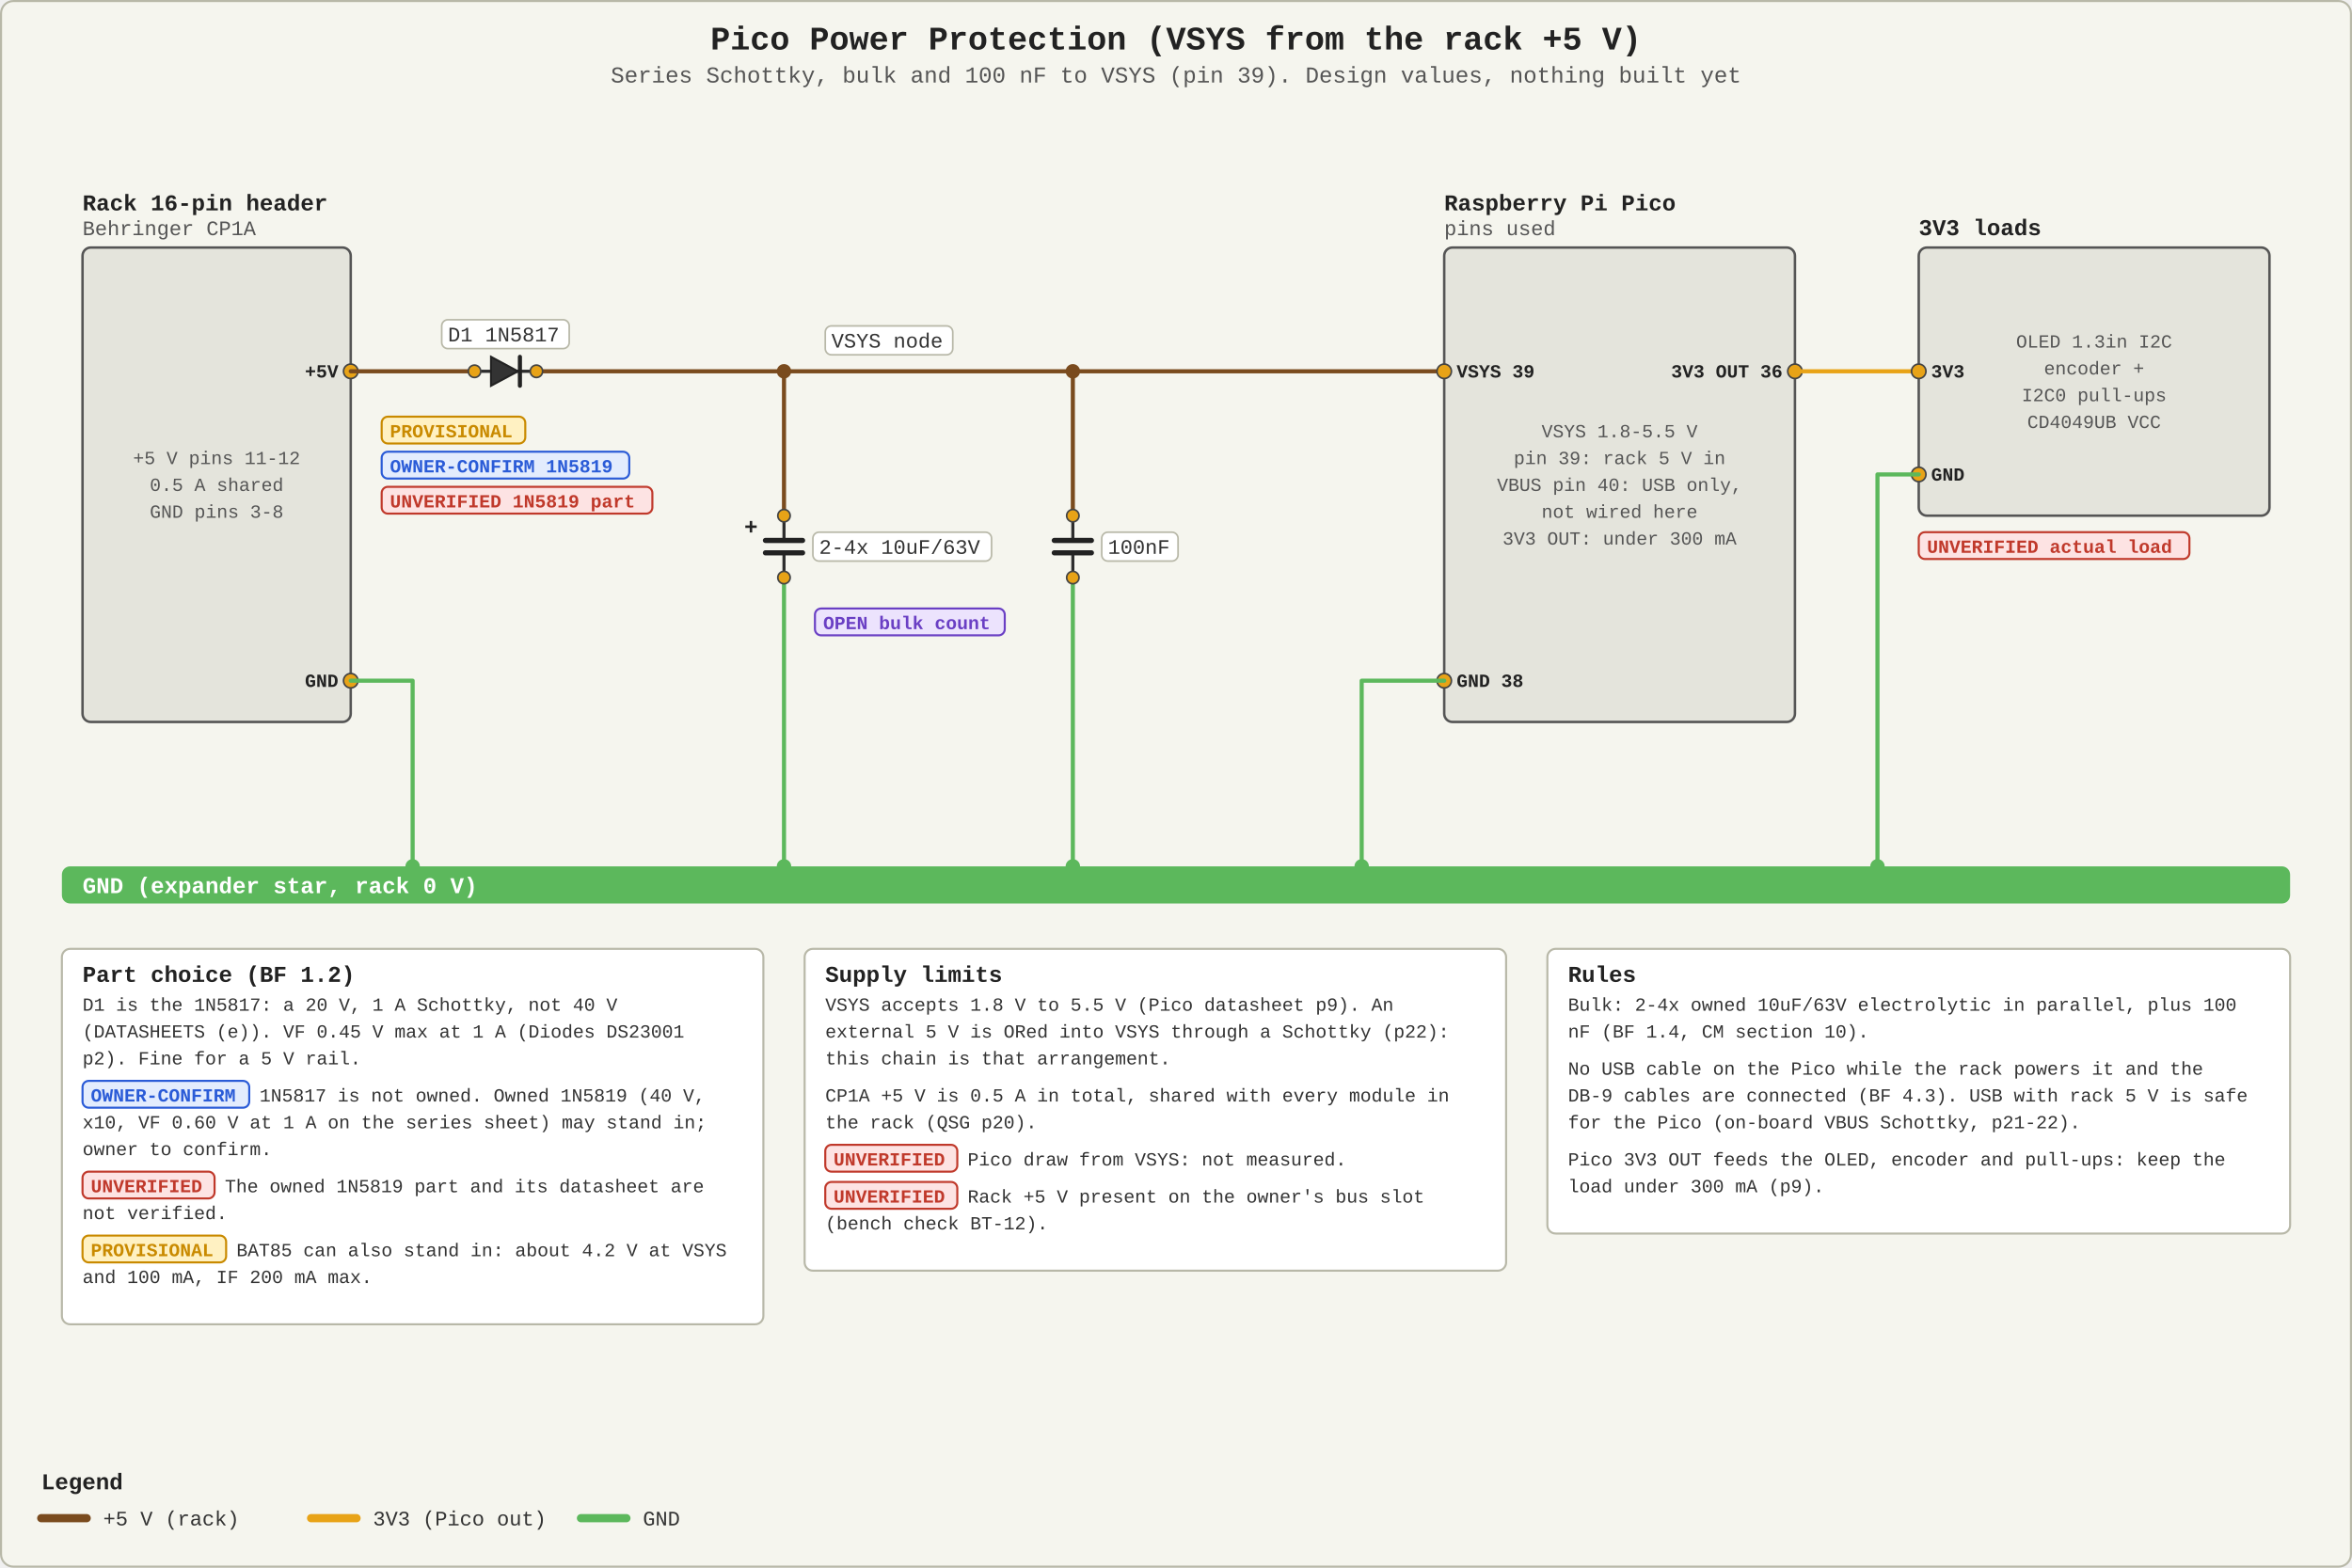
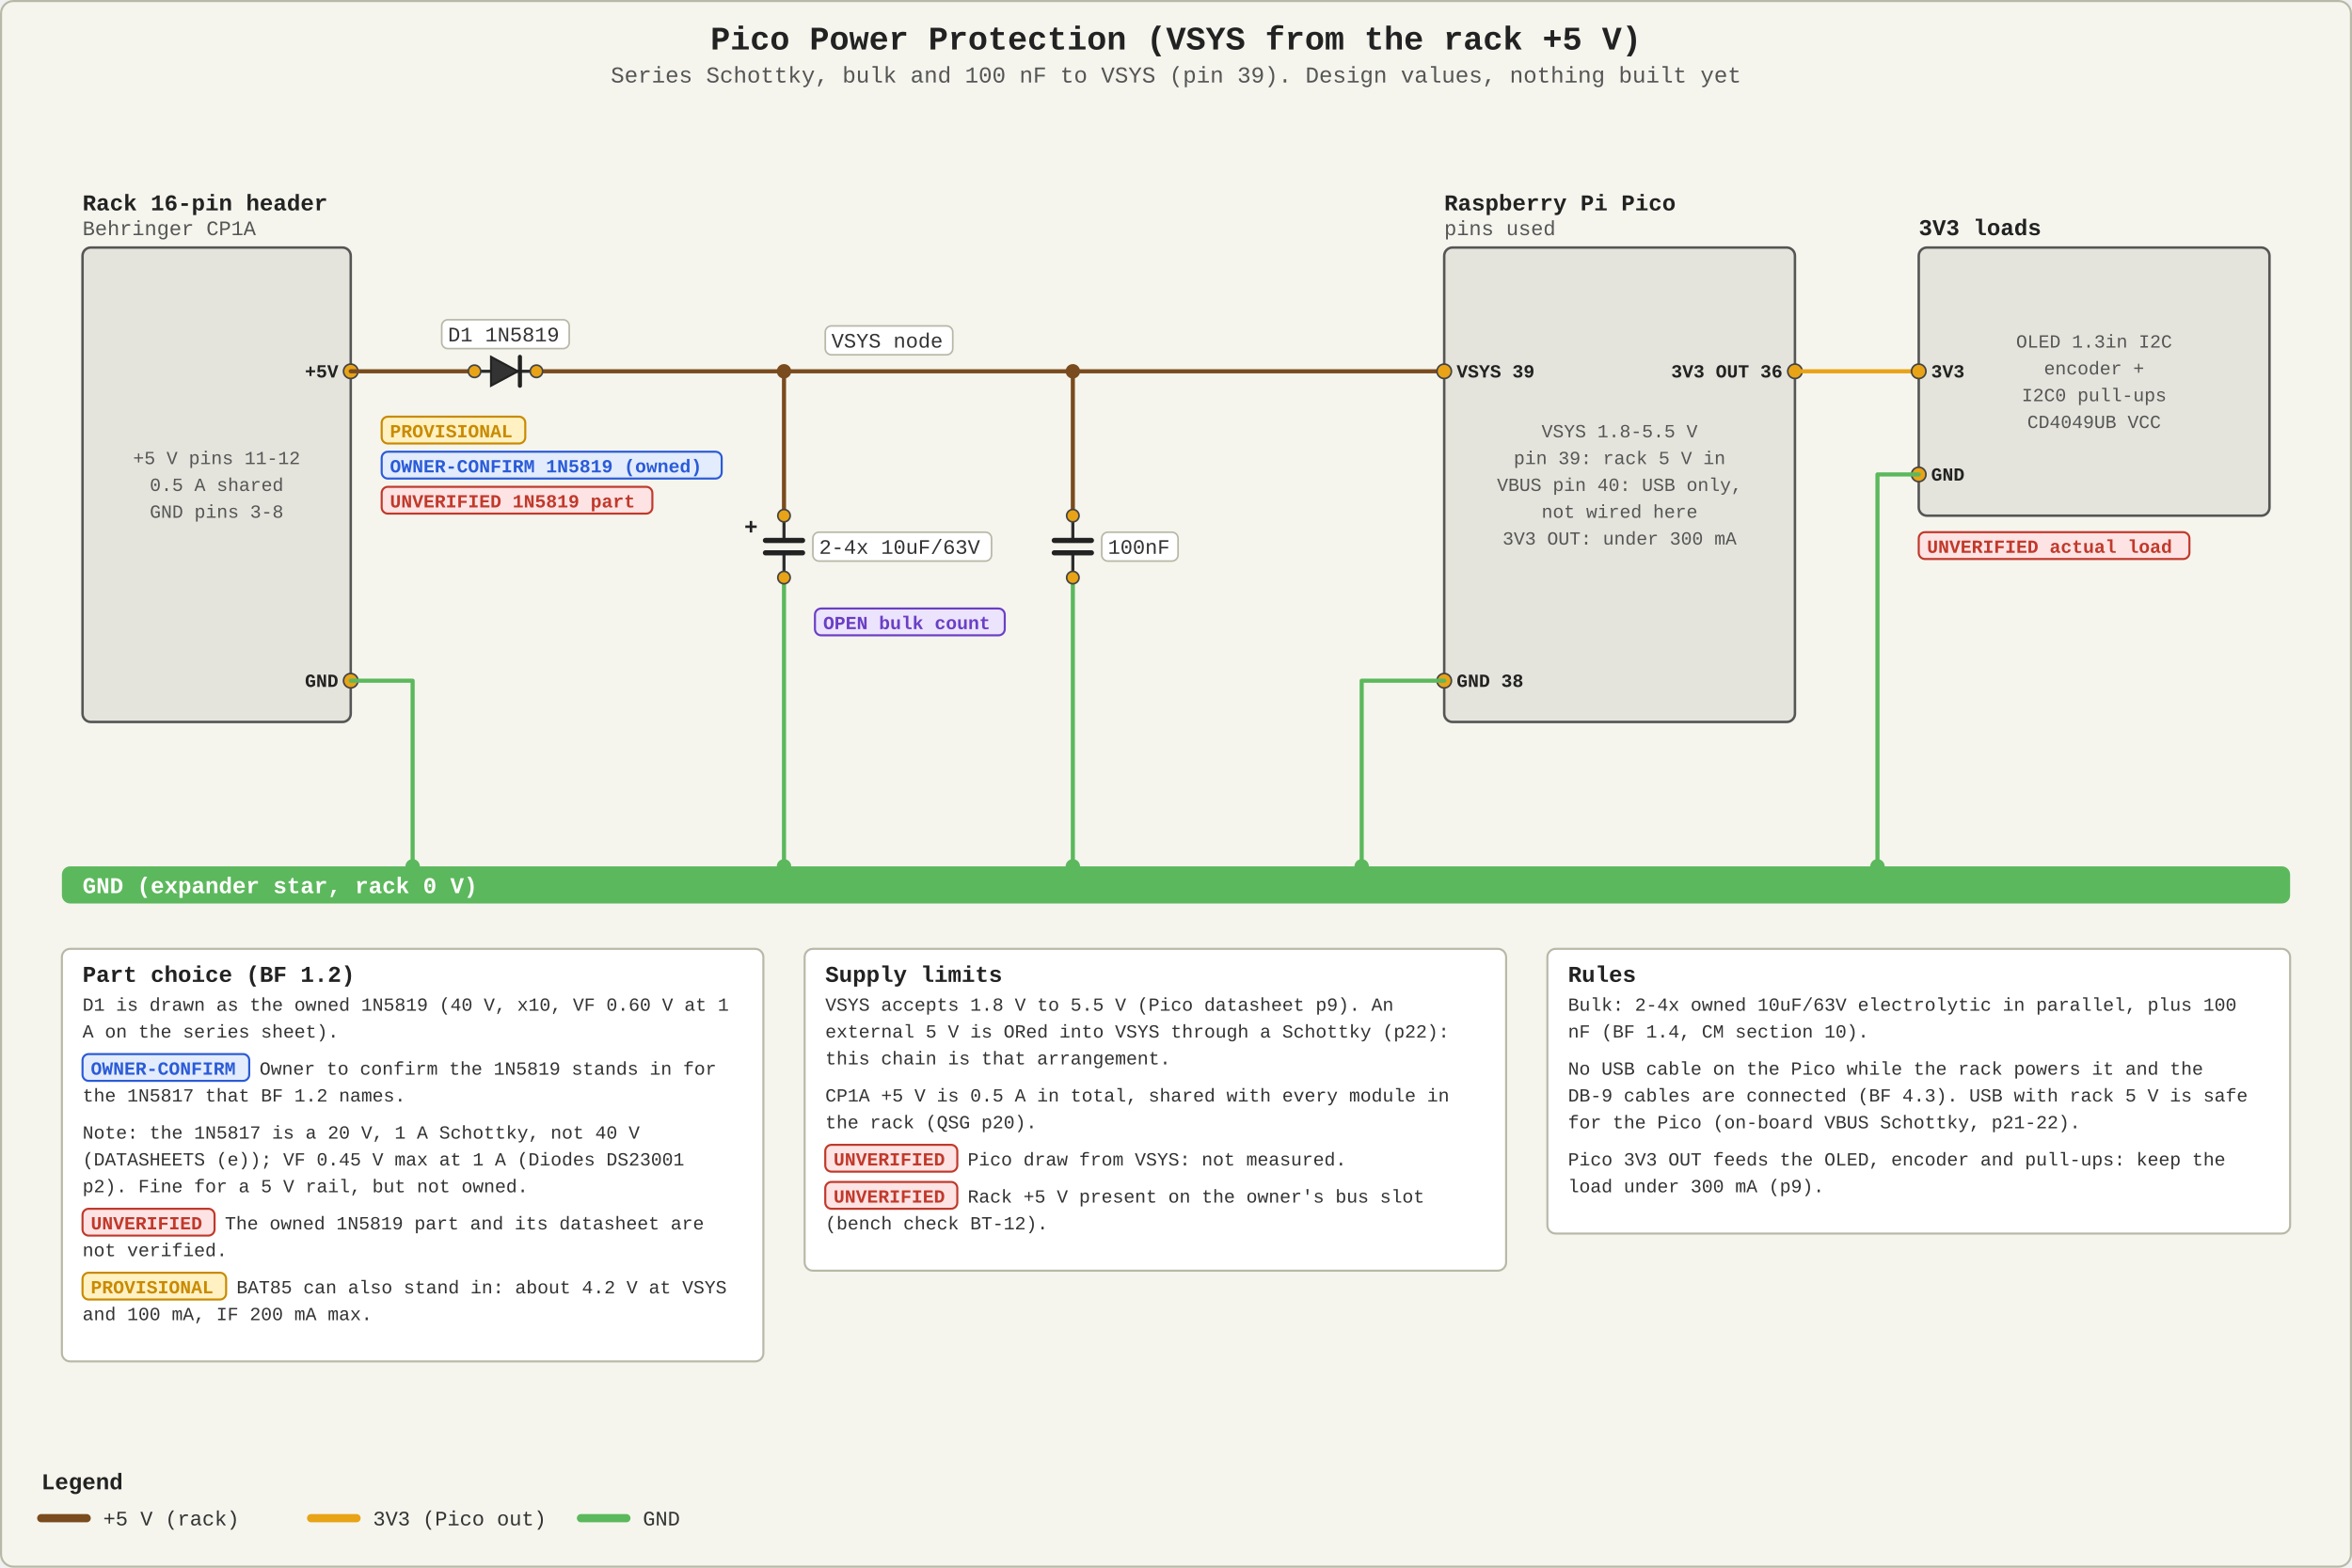
<svg xmlns="http://www.w3.org/2000/svg" viewBox="0 0 1140 760" width="1140" height="760">
  <style>text { font-family: "SF Mono", Consolas, "Liberation Mono", monospace; }</style>
  <rect x="0.5" y="0.5" width="1139" height="759" rx="6" fill="#f5f5ee" stroke="#b8b8a8" stroke-width="1" />
  <text x="570" y="24" font-size="16" text-anchor="middle" fill="#222" font-weight="bold">Pico Power Protection (VSYS from the rack +5 V)</text>
  <text x="570" y="40" font-size="11" text-anchor="middle" fill="#555">Series Schottky, bulk and 100 nF to VSYS (pin 39). Design values, nothing built yet</text>
  <g transform="translate(0,-50)">
    <rect x="30" y="470" width="1080" height="18" rx="4" fill="#5cb85c" />
    <text x="40" y="483" font-size="11" text-anchor="start" fill="#fff" font-weight="bold">GND (expander star, rack 0 V)</text>
    <rect x="40" y="170" width="130" height="230" rx="4" fill="#e4e4dc" stroke="#555" stroke-width="1.2" />
    <text x="40" y="152" font-size="11" text-anchor="start" fill="#222" font-weight="bold">Rack 16-pin header</text>
    <text x="40" y="164" font-size="10" text-anchor="start" fill="#555">Behringer CP1A</text>
    <text x="105" y="275" font-size="9" text-anchor="middle" fill="#555">+5 V pins 11-12</text>
    <text x="105" y="288" font-size="9" text-anchor="middle" fill="#555">0.5 A shared</text>
    <text x="105" y="301" font-size="9" text-anchor="middle" fill="#555">GND pins 3-8</text>
    <text x="164" y="233" font-size="9" text-anchor="end" fill="#222" font-weight="bold">+5V</text>
    <circle cx="170" cy="230" r="3.5" fill="#e8a317" stroke="#444" stroke-width="0.8" />
    <text x="164" y="383" font-size="9" text-anchor="end" fill="#222" font-weight="bold">GND</text>
    <circle cx="170" cy="380" r="3.5" fill="#e8a317" stroke="#444" stroke-width="0.8" />
    <polyline points="170,230 230,230" fill="none" stroke="#7a4b1e" stroke-width="2" stroke-linejoin="round" stroke-linecap="round" />
    <polyline points="260,230 700,230" fill="none" stroke="#7a4b1e" stroke-width="2" stroke-linejoin="round" stroke-linecap="round" />
    <circle cx="380" cy="230" r="3.5" fill="#7a4b1e" />
    <circle cx="520" cy="230" r="3.5" fill="#7a4b1e" />
    <line x1="230" y1="230" x2="260" y2="230" stroke="#2d2d2d" stroke-width="1.5" stroke-linecap="round" />
    <path d="M238,223 L238,237 L251,230 Z" fill="#333" stroke="#222" stroke-width="1" />
    <line x1="252" y1="223" x2="252" y2="237" stroke="#222" stroke-width="2" stroke-linecap="round" />
    <rect x="214.1" y="205" width="61.8" height="14" rx="3" fill="#ffffff" stroke="#b8b8a8" stroke-width="0.8" />
-     <text x="217.1" y="215.5" font-size="10" text-anchor="start" fill="#333">D1 1N5817</text>
+     <text x="217.1" y="215.5" font-size="10" text-anchor="start" fill="#333">D1 1N5819</text>
    <circle cx="230" cy="230" r="3" fill="#e8a317" stroke="#444" stroke-width="0.8" />
    <circle cx="260" cy="230" r="3" fill="#e8a317" stroke="#444" stroke-width="0.8" />
    <rect x="185" y="252" width="69.6" height="13" rx="3" fill="#fff1c2" stroke="#c98a00" stroke-width="1" />
    <text x="189" y="262" font-size="9" text-anchor="start" fill="#c98a00" font-weight="bold">PROVISIONAL</text>
-     <rect x="185" y="269" width="120" height="13" rx="3" fill="#e3ecfd" stroke="#2a5bd7" stroke-width="1" />
-     <text x="189" y="279" font-size="9" text-anchor="start" fill="#2a5bd7" font-weight="bold">OWNER-CONFIRM 1N5819</text>
+     <rect x="185" y="269" width="164.8" height="13" rx="3" fill="#e3ecfd" stroke="#2a5bd7" stroke-width="1" />
+     <text x="189" y="279" font-size="9" text-anchor="start" fill="#2a5bd7" font-weight="bold">OWNER-CONFIRM 1N5819 (owned)</text>
    <rect x="185" y="286" width="131.2" height="13" rx="3" fill="#fde3e3" stroke="#c0392b" stroke-width="1" />
    <text x="189" y="296" font-size="9" text-anchor="start" fill="#c0392b" font-weight="bold">UNVERIFIED 1N5819 part</text>
    <polyline points="380,230 380,300" fill="none" stroke="#7a4b1e" stroke-width="2" stroke-linejoin="round" stroke-linecap="round" />
    <polyline points="380,330 380,470" fill="none" stroke="#5cb85c" stroke-width="2" stroke-linejoin="round" stroke-linecap="round" />
    <circle cx="380" cy="470" r="3.5" fill="#5cb85c" />
    <line x1="380" y1="300" x2="380" y2="312" stroke="#2d2d2d" stroke-width="1.5" stroke-linecap="round" />
    <line x1="380" y1="318" x2="380" y2="330" stroke="#2d2d2d" stroke-width="1.5" stroke-linecap="round" />
    <line x1="371" y1="312" x2="389" y2="312" stroke="#222" stroke-width="2.5" stroke-linecap="round" />
    <line x1="371" y1="318" x2="389" y2="318" stroke="#222" stroke-width="2.5" stroke-linecap="round" />
    <rect x="394" y="308" width="86.6" height="14" rx="3" fill="#ffffff" stroke="#b8b8a8" stroke-width="0.8" />
    <text x="397" y="318.5" font-size="10" text-anchor="start" fill="#333">2-4x 10uF/63V</text>
    <circle cx="380" cy="300" r="3" fill="#e8a317" stroke="#444" stroke-width="0.8" />
    <circle cx="380" cy="330" r="3" fill="#e8a317" stroke="#444" stroke-width="0.8" />
    <text x="364" y="309" font-size="11" text-anchor="middle" fill="#222" font-weight="bold">+</text>
    <polyline points="520,230 520,300" fill="none" stroke="#7a4b1e" stroke-width="2" stroke-linejoin="round" stroke-linecap="round" />
    <polyline points="520,330 520,470" fill="none" stroke="#5cb85c" stroke-width="2" stroke-linejoin="round" stroke-linecap="round" />
    <circle cx="520" cy="470" r="3.5" fill="#5cb85c" />
    <line x1="520" y1="300" x2="520" y2="312" stroke="#2d2d2d" stroke-width="1.5" stroke-linecap="round" />
    <line x1="520" y1="318" x2="520" y2="330" stroke="#2d2d2d" stroke-width="1.5" stroke-linecap="round" />
    <line x1="511" y1="312" x2="529" y2="312" stroke="#222" stroke-width="2.5" stroke-linecap="round" />
    <line x1="511" y1="318" x2="529" y2="318" stroke="#222" stroke-width="2.5" stroke-linecap="round" />
    <rect x="534" y="308" width="37" height="14" rx="3" fill="#ffffff" stroke="#b8b8a8" stroke-width="0.8" />
    <text x="537" y="318.5" font-size="10" text-anchor="start" fill="#333">100nF</text>
    <circle cx="520" cy="300" r="3" fill="#e8a317" stroke="#444" stroke-width="0.8" />
    <circle cx="520" cy="330" r="3" fill="#e8a317" stroke="#444" stroke-width="0.8" />
    <rect x="400" y="208" width="61.8" height="14" rx="3" fill="#ffffff" stroke="#b8b8a8" stroke-width="0.8" />
    <text x="403" y="218.5" font-size="10" text-anchor="start" fill="#333">VSYS node</text>
    <rect x="395" y="345" width="92" height="13" rx="3" fill="#ece3fd" stroke="#6a3fc4" stroke-width="1" />
    <text x="399" y="355" font-size="9" text-anchor="start" fill="#6a3fc4" font-weight="bold">OPEN bulk count</text>
    <polyline points="170,380 200,380 200,470" fill="none" stroke="#5cb85c" stroke-width="2" stroke-linejoin="round" stroke-linecap="round" />
    <circle cx="200" cy="470" r="3.5" fill="#5cb85c" />
    <rect x="700" y="170" width="170" height="230" rx="4" fill="#e4e4dc" stroke="#555" stroke-width="1.2" />
    <text x="700" y="152" font-size="11" text-anchor="start" fill="#222" font-weight="bold">Raspberry Pi Pico</text>
    <text x="700" y="164" font-size="10" text-anchor="start" fill="#555">pins used</text>
    <text x="785" y="262" font-size="9" text-anchor="middle" fill="#555">VSYS 1.8-5.5 V</text>
    <text x="785" y="275" font-size="9" text-anchor="middle" fill="#555">pin 39: rack 5 V in</text>
    <text x="785" y="288" font-size="9" text-anchor="middle" fill="#555">VBUS pin 40: USB only,</text>
    <text x="785" y="301" font-size="9" text-anchor="middle" fill="#555">not wired here</text>
    <text x="785" y="314" font-size="9" text-anchor="middle" fill="#555">3V3 OUT: under 300 mA</text>
    <text x="706" y="233" font-size="9" text-anchor="start" fill="#222" font-weight="bold">VSYS 39</text>
    <circle cx="700" cy="230" r="3.5" fill="#e8a317" stroke="#444" stroke-width="0.8" />
    <text x="706" y="383" font-size="9" text-anchor="start" fill="#222" font-weight="bold">GND 38</text>
    <circle cx="700" cy="380" r="3.5" fill="#e8a317" stroke="#444" stroke-width="0.8" />
    <text x="864" y="233" font-size="9" text-anchor="end" fill="#222" font-weight="bold">3V3 OUT 36</text>
    <circle cx="870" cy="230" r="3.5" fill="#e8a317" stroke="#444" stroke-width="0.8" />
    <polyline points="700,380 660,380 660,470" fill="none" stroke="#5cb85c" stroke-width="2" stroke-linejoin="round" stroke-linecap="round" />
    <circle cx="660" cy="470" r="3.5" fill="#5cb85c" />
    <polyline points="870,230 930,230" fill="none" stroke="#e8a317" stroke-width="2" stroke-linejoin="round" stroke-linecap="round" />
    <rect x="930" y="170" width="170" height="130" rx="4" fill="#e4e4dc" stroke="#555" stroke-width="1.2" />
    <text x="930" y="164" font-size="11" text-anchor="start" fill="#222" font-weight="bold">3V3 loads</text>
    <text x="1015" y="218.5" font-size="9" text-anchor="middle" fill="#555">OLED 1.3in I2C</text>
    <text x="1015" y="231.5" font-size="9" text-anchor="middle" fill="#555">encoder +</text>
    <text x="1015" y="244.5" font-size="9" text-anchor="middle" fill="#555">I2C0 pull-ups</text>
    <text x="1015" y="257.5" font-size="9" text-anchor="middle" fill="#555">CD4049UB VCC</text>
    <text x="936" y="233" font-size="9" text-anchor="start" fill="#222" font-weight="bold">3V3</text>
    <circle cx="930" cy="230" r="3.5" fill="#e8a317" stroke="#444" stroke-width="0.8" />
    <text x="936" y="283" font-size="9" text-anchor="start" fill="#222" font-weight="bold">GND</text>
    <circle cx="930" cy="280" r="3.5" fill="#e8a317" stroke="#444" stroke-width="0.8" />
    <polyline points="930,280 910,280 910,470" fill="none" stroke="#5cb85c" stroke-width="2" stroke-linejoin="round" stroke-linecap="round" />
    <circle cx="910" cy="470" r="3.5" fill="#5cb85c" />
    <rect x="930" y="308" width="131.2" height="13" rx="3" fill="#fde3e3" stroke="#c0392b" stroke-width="1" />
    <text x="934" y="318" font-size="9" text-anchor="start" fill="#c0392b" font-weight="bold">UNVERIFIED actual load</text>
  </g>
-   <rect x="30" y="460" width="340" height="182" rx="4" fill="#fff" stroke="#b8b8a8" stroke-width="1" />
+   <rect x="30" y="460" width="340" height="200" rx="4" fill="#fff" stroke="#b8b8a8" stroke-width="1" />
  <text x="40" y="476" font-size="11" text-anchor="start" fill="#222" font-weight="bold">Part choice (BF 1.2)</text>
-   <text x="40" y="490" font-size="9" text-anchor="start" fill="#333">D1 is the 1N5817: a 20 V, 1 A Schottky, not 40 V</text>
-   <text x="40" y="503" font-size="9" text-anchor="start" fill="#333">(DATASHEETS (e)). VF 0.45 V max at 1 A (Diodes DS23001</text>
-   <text x="40" y="516" font-size="9" text-anchor="start" fill="#333">p2). Fine for a 5 V rail.</text>
-   <rect x="40" y="524" width="80.8" height="13" rx="3" fill="#e3ecfd" stroke="#2a5bd7" stroke-width="1" />
-   <text x="44" y="534" font-size="9" text-anchor="start" fill="#2a5bd7" font-weight="bold">OWNER-CONFIRM</text>
-   <text x="125.8" y="534" font-size="9" text-anchor="start" fill="#333">1N5817 is not owned. Owned 1N5819 (40 V,</text>
-   <text x="40" y="547" font-size="9" text-anchor="start" fill="#333">x10, VF 0.60 V at 1 A on the series sheet) may stand in;</text>
-   <text x="40" y="560" font-size="9" text-anchor="start" fill="#333">owner to confirm.</text>
-   <rect x="40" y="568" width="64" height="13" rx="3" fill="#fde3e3" stroke="#c0392b" stroke-width="1" />
-   <text x="44" y="578" font-size="9" text-anchor="start" fill="#c0392b" font-weight="bold">UNVERIFIED</text>
-   <text x="109" y="578" font-size="9" text-anchor="start" fill="#333">The owned 1N5819 part and its datasheet are</text>
-   <text x="40" y="591" font-size="9" text-anchor="start" fill="#333">not verified.</text>
-   <rect x="40" y="599" width="69.6" height="13" rx="3" fill="#fff1c2" stroke="#c98a00" stroke-width="1" />
-   <text x="44" y="609" font-size="9" text-anchor="start" fill="#c98a00" font-weight="bold">PROVISIONAL</text>
-   <text x="114.6" y="609" font-size="9" text-anchor="start" fill="#333">BAT85 can also stand in: about 4.2 V at VSYS</text>
-   <text x="40" y="622" font-size="9" text-anchor="start" fill="#333">and 100 mA, IF 200 mA max.</text>
+   <text x="40" y="490" font-size="9" text-anchor="start" fill="#333">D1 is drawn as the owned 1N5819 (40 V, x10, VF 0.60 V at 1</text>
+   <text x="40" y="503" font-size="9" text-anchor="start" fill="#333">A on the series sheet).</text>
+   <rect x="40" y="511" width="80.8" height="13" rx="3" fill="#e3ecfd" stroke="#2a5bd7" stroke-width="1" />
+   <text x="44" y="521" font-size="9" text-anchor="start" fill="#2a5bd7" font-weight="bold">OWNER-CONFIRM</text>
+   <text x="125.8" y="521" font-size="9" text-anchor="start" fill="#333">Owner to confirm the 1N5819 stands in for</text>
+   <text x="40" y="534" font-size="9" text-anchor="start" fill="#333">the 1N5817 that BF 1.2 names.</text>
+   <text x="40" y="552" font-size="9" text-anchor="start" fill="#333">Note: the 1N5817 is a 20 V, 1 A Schottky, not 40 V</text>
+   <text x="40" y="565" font-size="9" text-anchor="start" fill="#333">(DATASHEETS (e)); VF 0.45 V max at 1 A (Diodes DS23001</text>
+   <text x="40" y="578" font-size="9" text-anchor="start" fill="#333">p2). Fine for a 5 V rail, but not owned.</text>
+   <rect x="40" y="586" width="64" height="13" rx="3" fill="#fde3e3" stroke="#c0392b" stroke-width="1" />
+   <text x="44" y="596" font-size="9" text-anchor="start" fill="#c0392b" font-weight="bold">UNVERIFIED</text>
+   <text x="109" y="596" font-size="9" text-anchor="start" fill="#333">The owned 1N5819 part and its datasheet are</text>
+   <text x="40" y="609" font-size="9" text-anchor="start" fill="#333">not verified.</text>
+   <rect x="40" y="617" width="69.6" height="13" rx="3" fill="#fff1c2" stroke="#c98a00" stroke-width="1" />
+   <text x="44" y="627" font-size="9" text-anchor="start" fill="#c98a00" font-weight="bold">PROVISIONAL</text>
+   <text x="114.6" y="627" font-size="9" text-anchor="start" fill="#333">BAT85 can also stand in: about 4.2 V at VSYS</text>
+   <text x="40" y="640" font-size="9" text-anchor="start" fill="#333">and 100 mA, IF 200 mA max.</text>
  <rect x="390" y="460" width="340" height="156" rx="4" fill="#fff" stroke="#b8b8a8" stroke-width="1" />
  <text x="400" y="476" font-size="11" text-anchor="start" fill="#222" font-weight="bold">Supply limits</text>
  <text x="400" y="490" font-size="9" text-anchor="start" fill="#333">VSYS accepts 1.8 V to 5.5 V (Pico datasheet p9). An</text>
  <text x="400" y="503" font-size="9" text-anchor="start" fill="#333">external 5 V is ORed into VSYS through a Schottky (p22):</text>
  <text x="400" y="516" font-size="9" text-anchor="start" fill="#333">this chain is that arrangement.</text>
  <text x="400" y="534" font-size="9" text-anchor="start" fill="#333">CP1A +5 V is 0.5 A in total, shared with every module in</text>
  <text x="400" y="547" font-size="9" text-anchor="start" fill="#333">the rack (QSG p20).</text>
  <rect x="400" y="555" width="64" height="13" rx="3" fill="#fde3e3" stroke="#c0392b" stroke-width="1" />
  <text x="404" y="565" font-size="9" text-anchor="start" fill="#c0392b" font-weight="bold">UNVERIFIED</text>
  <text x="469" y="565" font-size="9" text-anchor="start" fill="#333">Pico draw from VSYS: not measured.</text>
  <rect x="400" y="573" width="64" height="13" rx="3" fill="#fde3e3" stroke="#c0392b" stroke-width="1" />
  <text x="404" y="583" font-size="9" text-anchor="start" fill="#c0392b" font-weight="bold">UNVERIFIED</text>
  <text x="469" y="583" font-size="9" text-anchor="start" fill="#333">Rack +5 V present on the owner's bus slot</text>
  <text x="400" y="596" font-size="9" text-anchor="start" fill="#333">(bench check BT-12).</text>
  <rect x="750" y="460" width="360" height="138" rx="4" fill="#fff" stroke="#b8b8a8" stroke-width="1" />
  <text x="760" y="476" font-size="11" text-anchor="start" fill="#222" font-weight="bold">Rules</text>
  <text x="760" y="490" font-size="9" text-anchor="start" fill="#333">Bulk: 2-4x owned 10uF/63V electrolytic in parallel, plus 100</text>
  <text x="760" y="503" font-size="9" text-anchor="start" fill="#333">nF (BF 1.4, CM section 10).</text>
  <text x="760" y="521" font-size="9" text-anchor="start" fill="#333">No USB cable on the Pico while the rack powers it and the</text>
  <text x="760" y="534" font-size="9" text-anchor="start" fill="#333">DB-9 cables are connected (BF 4.3). USB with rack 5 V is safe</text>
  <text x="760" y="547" font-size="9" text-anchor="start" fill="#333">for the Pico (on-board VBUS Schottky, p21-22).</text>
  <text x="760" y="565" font-size="9" text-anchor="start" fill="#333">Pico 3V3 OUT feeds the OLED, encoder and pull-ups: keep the</text>
  <text x="760" y="578" font-size="9" text-anchor="start" fill="#333">load under 300 mA (p9).</text>
  <text x="20" y="722" font-size="11" text-anchor="start" fill="#222" font-weight="bold">Legend</text>
  <line x1="20" y1="736" x2="42" y2="736" stroke="#7a4b1e" stroke-width="4" stroke-linecap="round" />
  <text x="50" y="739.5" font-size="10" text-anchor="start" fill="#333">+5 V (rack)</text>
  <line x1="150.8" y1="736" x2="172.8" y2="736" stroke="#e8a317" stroke-width="4" stroke-linecap="round" />
  <text x="180.8" y="739.5" font-size="10" text-anchor="start" fill="#333">3V3 (Pico out)</text>
  <line x1="281.6" y1="736" x2="303.6" y2="736" stroke="#5cb85c" stroke-width="4" stroke-linecap="round" />
  <text x="311.6" y="739.5" font-size="10" text-anchor="start" fill="#333">GND</text>
</svg>
